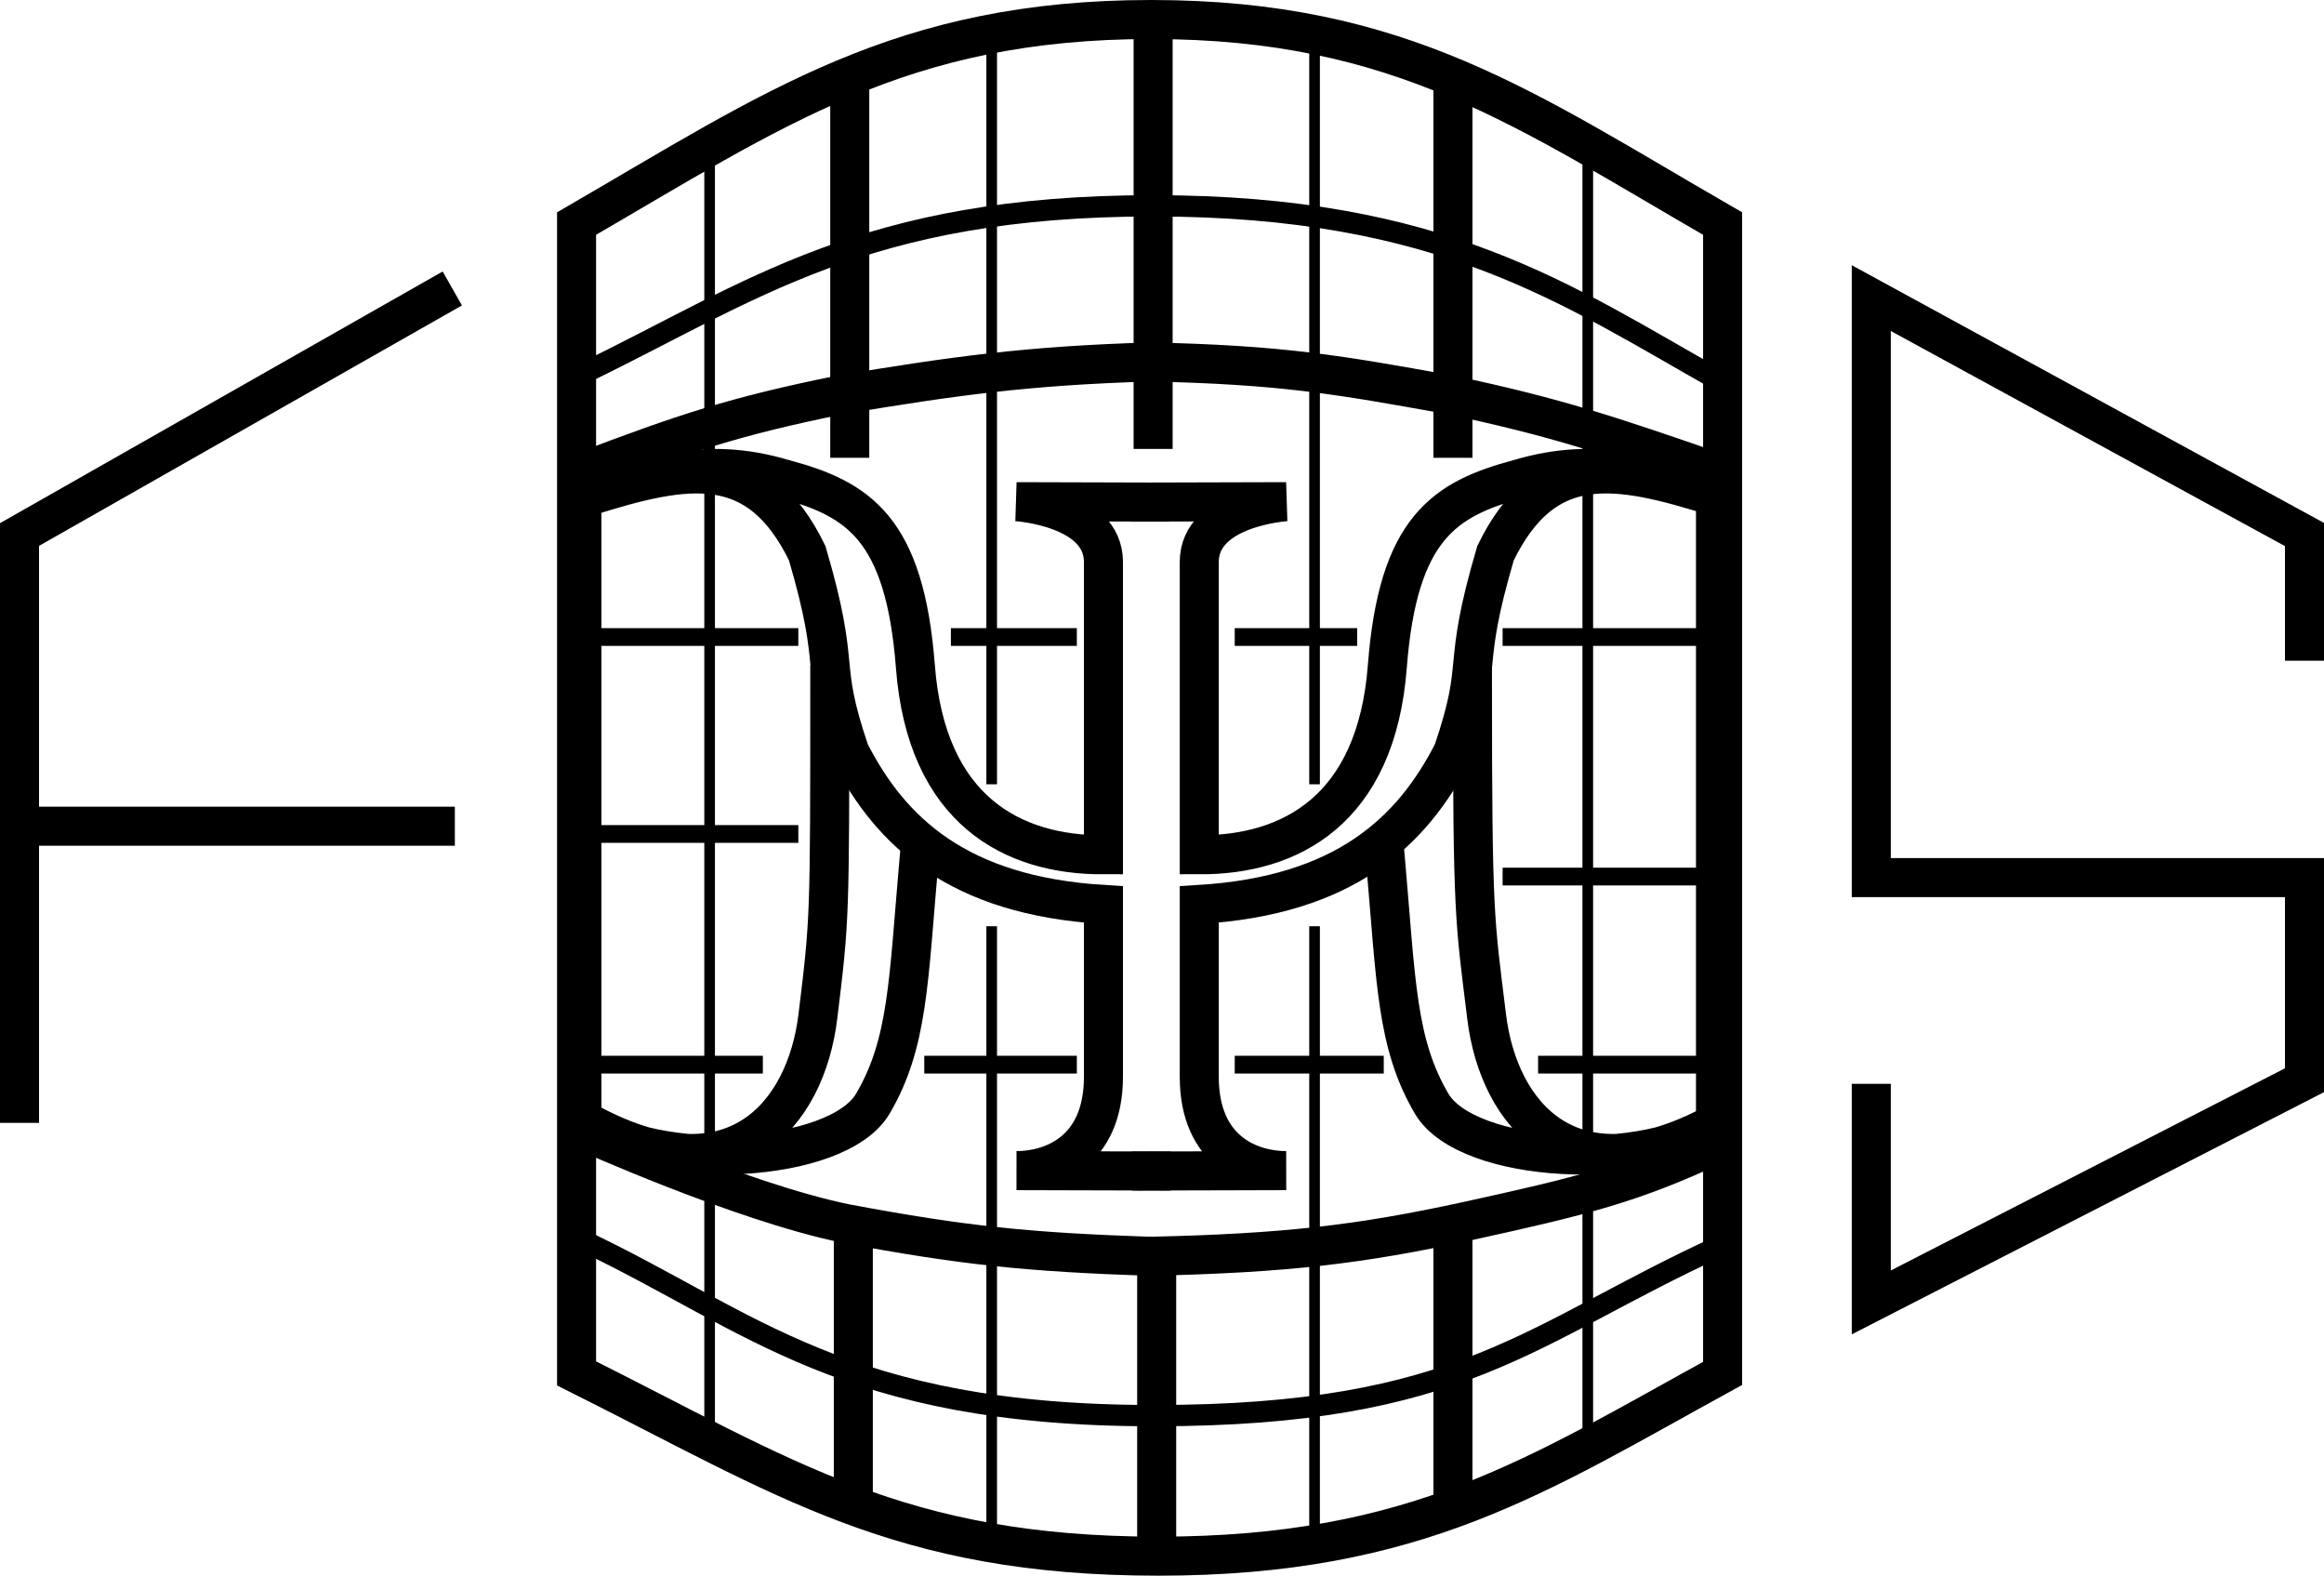
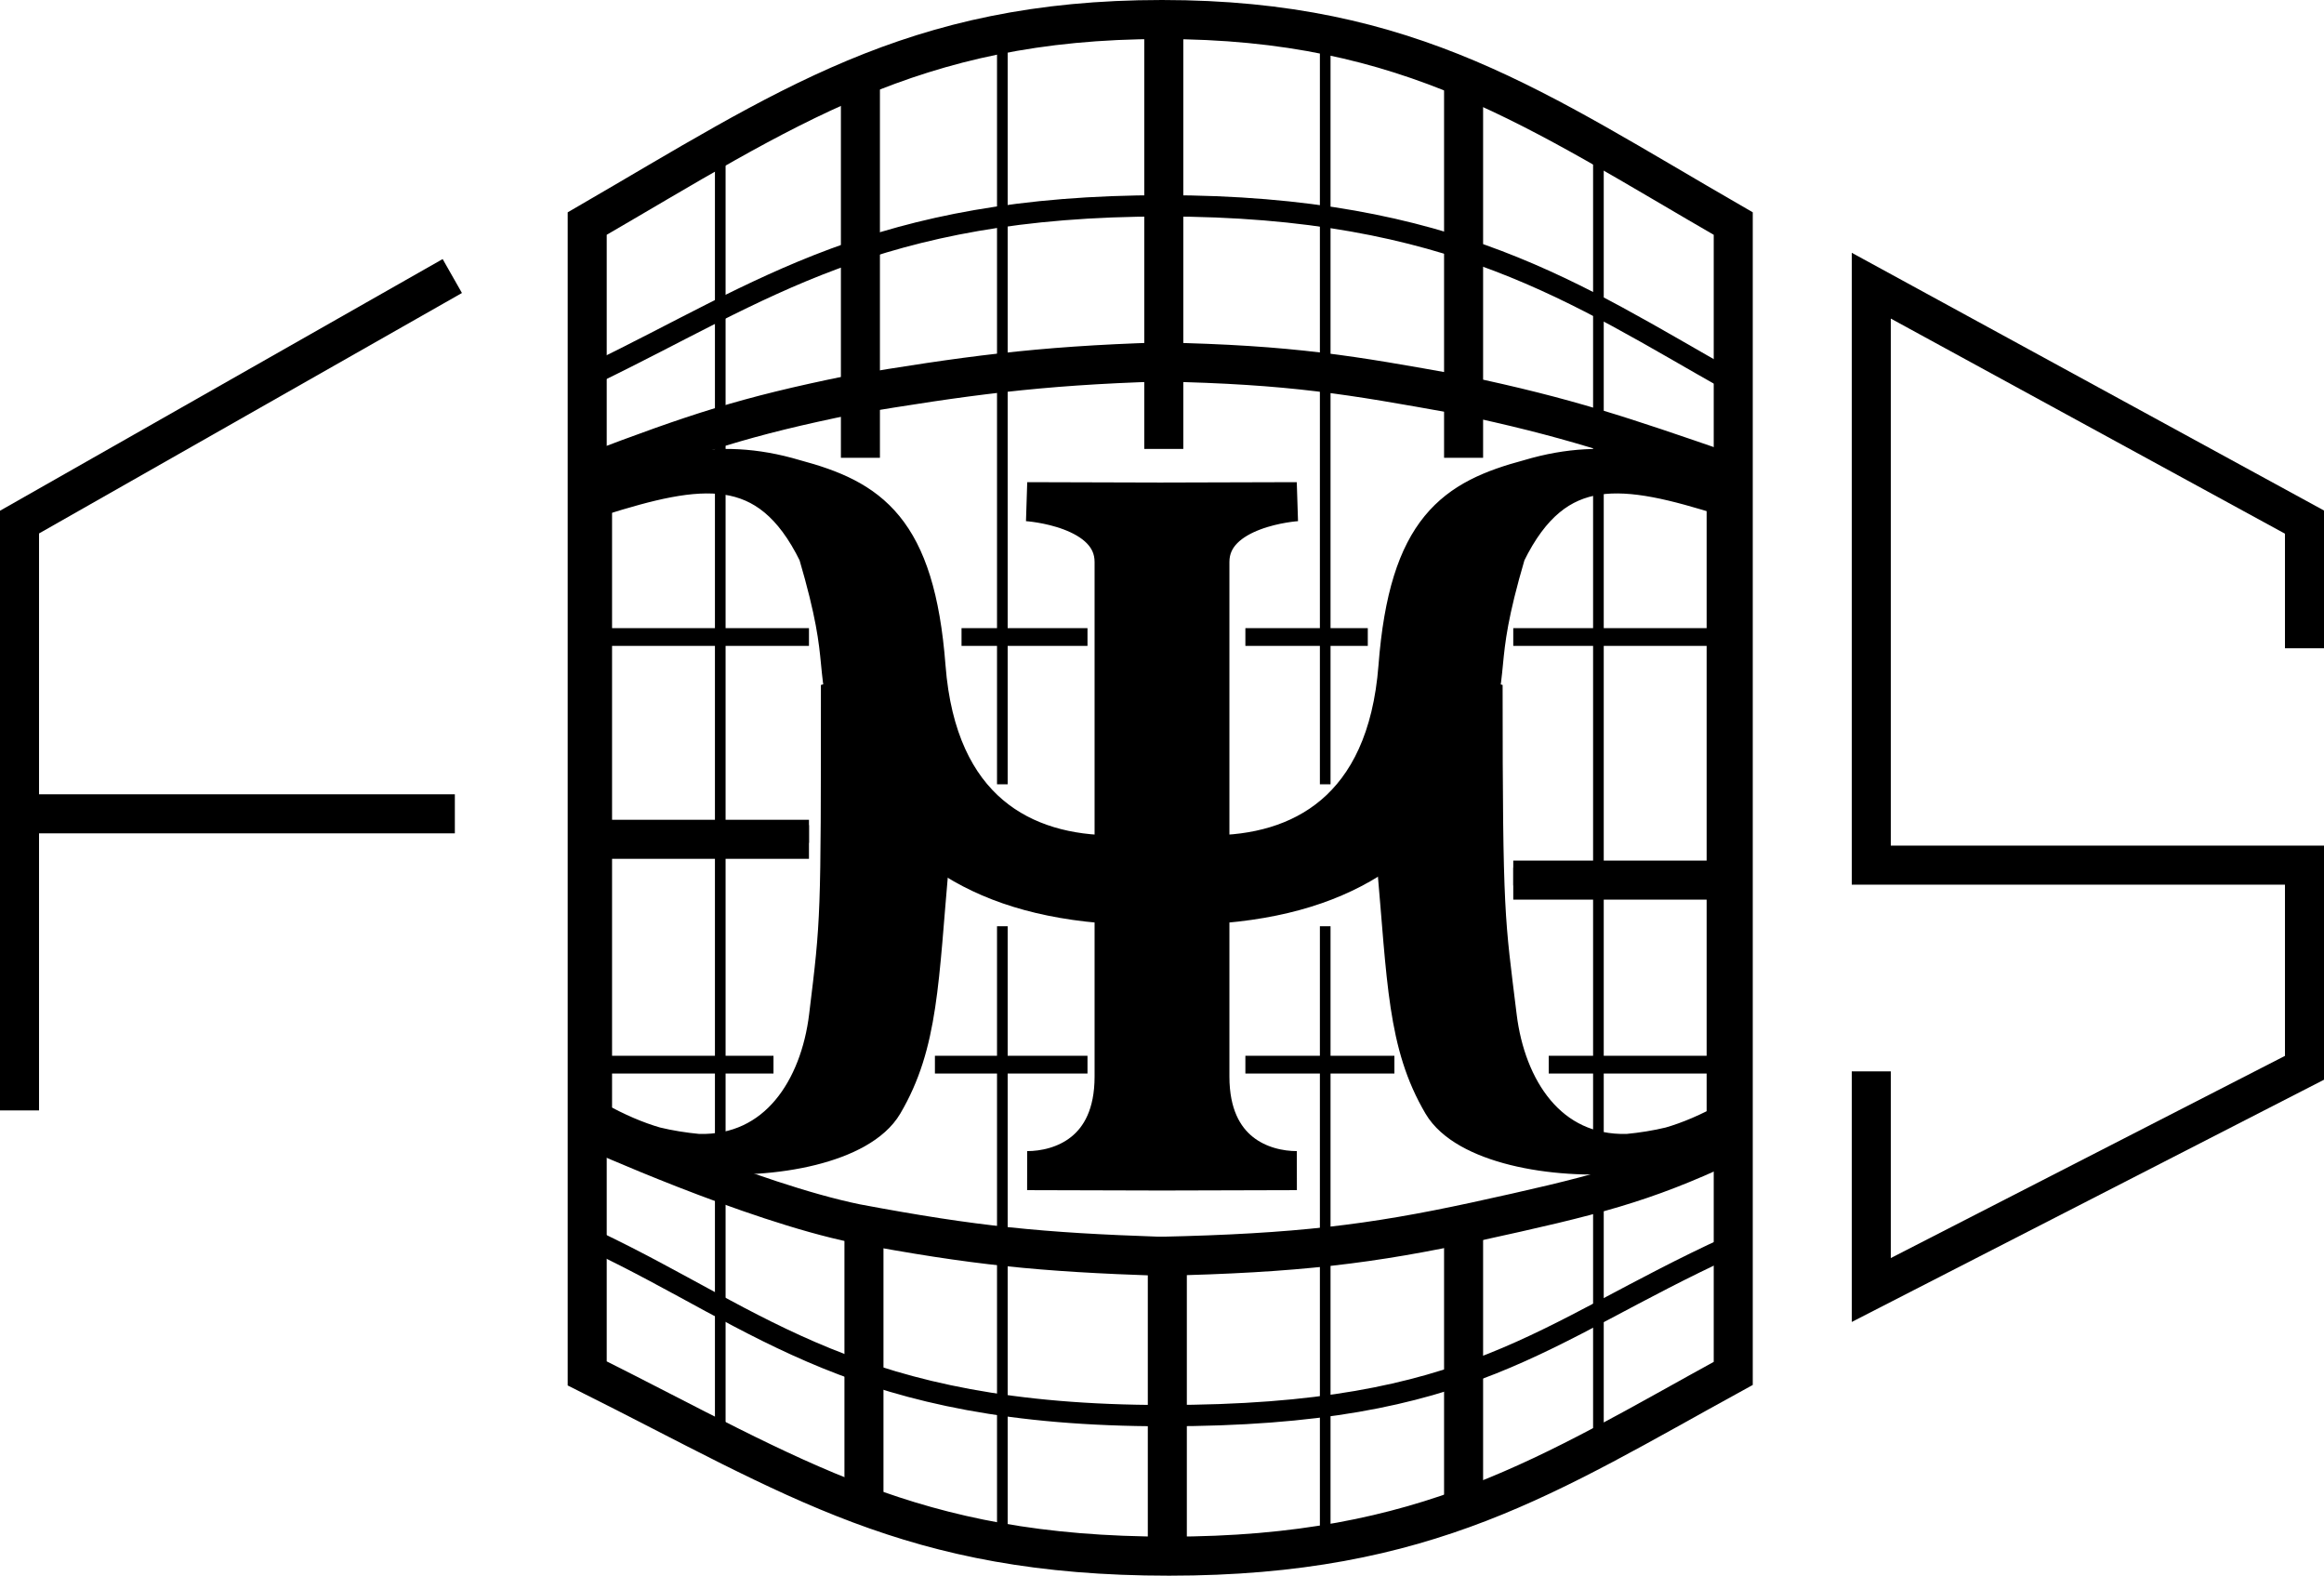
<svg xmlns="http://www.w3.org/2000/svg" width="655" height="444" viewBox="0 0 655 444" fill="none">
-   <path d="M200 40V404M447.5 40V404M279.5 15.5V117.5V219.5M279.5 262.5V431M370.5 15.5V219.5M370.5 262.5V431" stroke="black" stroke-width="3" stroke-linecap="square" />
-   <path d="M166.5 179.5H222.5M270.5 179.5H301M350.5 179.5H380M426 179.5H480.5M480.5 300H436M387.5 300H350.5M301 300H263M212.5 300H166.5M166.5 235H222.5M426 247H480.5" stroke="black" stroke-width="5" stroke-linecap="square" />
-   <path d="M324 141.472L286.5 141.364C286.5 141.364 311 142.864 311 158.364C311 173.864 311 205.364 311 205.364V240.864C285.563 240.964 261.124 228.472 258 187.864C255 148.864 241.931 140.58 221 134.972C198 128.08 182.5 134.624 165.5 139.972C193.824 131.061 213.658 127.509 227.5 155.864C237.5 189.864 230.5 185.364 239.5 211.864C251 234.364 270 252.364 311 254.864V303.363C311 324.863 296 329.863 286.5 329.863L324.5 329.966" stroke="black" stroke-width="11" stroke-linecap="square" />
-   <path d="M324 141.472L362.5 141.364C362.5 141.364 338 142.864 338 158.364C338 173.864 338 205.364 338 205.364V240.864C363.437 240.964 387.876 228.472 391 187.864C394 148.864 407.069 140.58 428 134.972C451 128.08 466.5 134.624 483.5 139.972C455.176 131.061 435.342 127.509 421.5 155.864C411.5 189.864 418.5 185.364 409.5 211.864C398 234.364 379 252.364 338 254.864V303.363C338 324.863 353 329.863 362.5 329.863L324.5 329.966" stroke="black" stroke-width="11" stroke-linecap="square" />
-   <path d="M485.5 387V63C430 31 395 5.5 324.5 5.5C254 5.5 218.323 30.642 162.5 63V387C221.5 416.5 253.5 438.5 326.5 438.5C399.5 438.5 433.5 415.5 485.5 387Z" stroke="black" stroke-width="11" stroke-linecap="square" />
-   <path d="M236.73 111.277C206.95 117.337 193 122 164.005 133V318.5C164.005 318.5 208.68 338.664 238.234 344.749C271.848 351.068 290.231 352.847 324 354C362.616 353.161 383.601 350.564 412.775 344.262C446.145 336.972 460 333.5 483.5 322.5V133L482.77 132.748C454.24 122.91 438.854 117.604 408.762 111.277L407.483 111.047C377.953 105.736 361.31 102.743 324 102C289.241 103.059 268.629 105.966 236.73 111.277Z" stroke="black" stroke-width="11" stroke-linecap="square" />
-   <path d="M484.5 351.225V107.197C441.5 83 406.5 58 325 58C243.5 58 212 82.174 164.5 105.146V349.687C212 372.262 238 398.903 325.251 398.903C412.502 398.903 431 375.716 484.5 351.225Z" stroke="black" stroke-width="6" stroke-linecap="square" />
-   <path d="M325 121V13.5M409.5 27.5V123.5M239.5 29V123.5M240.5 347.5V418.5M326 354V434.5M409.5 347.5V418.5" stroke="black" stroke-width="11" stroke-linecap="square" />
-   <path d="M233.865 193C233.865 259 233.865 259 230.5 286.5C227.135 314 206.722 339.312 164.5 315.651C184.606 330.621 236 328 246 311C256 294 256 276.5 259 242.5" stroke="black" stroke-width="11" stroke-linecap="square" />
-   <path d="M415 193C415 259 415.635 259 419 286.5C422.365 314 442.778 339.312 485 315.651C464.894 330.621 413.5 328 403.5 311C393.5 294 393.5 276.5 390.5 242.5" stroke="black" stroke-width="11" stroke-linecap="square" />
-   <path d="M122.696 84L5.5 150.618V232.82M5.5 232.82V310.901M5.5 232.82H122.696M649.5 180.671V150.618L527.405 84V247.288H649.5V304.389L527.405 367V310.901" stroke="black" stroke-width="11" stroke-linecap="square" />
+   <path d="M122.696 80.5L5.5 147.118V229.32M5.5 229.32V307.401M5.5 229.32H122.696M649.5 177.171V147.118L527.405 80.5V243.788H649.5V300.889L527.405 363.5V307.401" stroke="black" stroke-width="11" stroke-linecap="square" />
+   <path d="M203 40V404M450.5 40V404M282.5 15.5V117.5V219.5M282.5 262.5V431M373.5 15.5V219.5M373.5 262.5V431" stroke="black" stroke-width="3" stroke-linecap="square" />
+   <path d="M169.5 179.5H225.5M273.5 179.5H304M353.5 179.5H383M429 179.5H483.5M483.5 300H439M390.5 300H353.5M304 300H266M215.5 300H169.5M169.5 235H225.5M429 247H483.5" stroke="black" stroke-width="5" stroke-linecap="square" />
+   <path d="M487.5 351.225V107.197C444.5 83 409.5 58 328 58C246.5 58 215 82.174 167.5 105.146V349.687C215 372.262 241 398.903 328.251 398.903C415.502 398.903 434 375.716 487.5 351.225Z" stroke="black" stroke-width="6" stroke-linecap="square" />
+   <path d="M289.5 141.364C289.5 141.364 314 142.864 314 158.364V240.864C288.563 240.964 264.124 228.472 261 187.864C258 148.864 244.931 140.58 224 134.972C201 128.08 185.5 134.624 168.5 139.972C196.824 131.061 216.658 127.509 230.5 155.864C240.5 189.864 233.5 185.364 242.5 211.864C254 234.364 273 252.364 314 254.864V303.363C314 324.863 299 329.863 289.5 329.863L327.5 329.966L365.5 329.863C356 329.863 341 324.863 341 303.363V254.864C382 252.364 401 234.364 412.5 211.864C421.5 185.364 414.5 189.864 424.5 155.864C438.342 127.509 458.176 131.061 486.5 139.972C469.5 134.624 454 128.08 431 134.972C410.069 140.58 397 148.864 394 187.864C390.876 228.472 366.437 240.964 341 240.864V158.364C341 142.864 365.5 141.364 365.5 141.364L327 141.472L289.5 141.364Z" fill="black" stroke="black" stroke-width="11" stroke-linecap="square" />
+   <path d="M488.5 387V63C433 31 398 5.5 327.5 5.5C257 5.5 221.323 30.642 165.5 63V387C224.5 416.5 256.5 438.5 329.5 438.5C402.5 438.5 436.5 415.5 488.5 387Z" stroke="black" stroke-width="11" stroke-linecap="square" />
+   <path d="M239.73 111.277C209.95 117.337 196 122 167.005 133V318.5C167.005 318.5 211.68 338.664 241.234 344.749C274.848 351.068 293.231 352.847 327 354C365.616 353.161 386.601 350.564 415.775 344.262C449.145 336.972 463 333.5 486.5 322.5V133L485.77 132.748C457.24 122.91 441.854 117.604 411.762 111.277L410.483 111.047C380.953 105.736 364.31 102.743 327 102C292.241 103.059 271.629 105.966 239.73 111.277Z" stroke="black" stroke-width="11" stroke-linecap="square" />
+   <path d="M328 121V13.5M412.5 27.5V123.5M242.5 29V123.5M243.5 347.5V418.5M329 354V434.5M412.5 347.5V418.5" stroke="black" stroke-width="11" stroke-linecap="square" />
+   <path d="M166 236.5H228M426.5 248H488.5" stroke="black" stroke-width="11" />
+   <path d="M233.5 286.5C236.865 259 236.865 259 236.865 193L262 242.5C259 276.5 259 294 249 311C242.477 322.089 218.341 327.06 196.764 325.021C193.022 324.921 188.978 324.285 184.625 323.032C177.912 321.407 171.942 318.959 167.5 315.651C173.669 319.108 179.372 321.52 184.625 323.032C188.476 323.964 192.572 324.625 196.764 325.021C219.413 325.63 231.034 306.652 233.5 286.5Z" fill="black" stroke="black" stroke-width="11" stroke-linecap="square" />
+   <path d="M422 286.5C418.635 259 418 259 418 193L393.5 242.5C396.5 276.5 396.5 294 406.5 311C413.023 322.089 437.159 327.06 458.736 325.021C462.478 324.921 466.522 324.285 470.875 323.032C477.588 321.407 483.558 318.959 488 315.651C481.831 319.108 476.128 321.52 470.875 323.032C467.024 323.964 462.928 324.625 458.736 325.021C436.087 325.63 424.466 306.652 422 286.5Z" fill="black" stroke="black" stroke-width="11" stroke-linecap="square" />
</svg>
